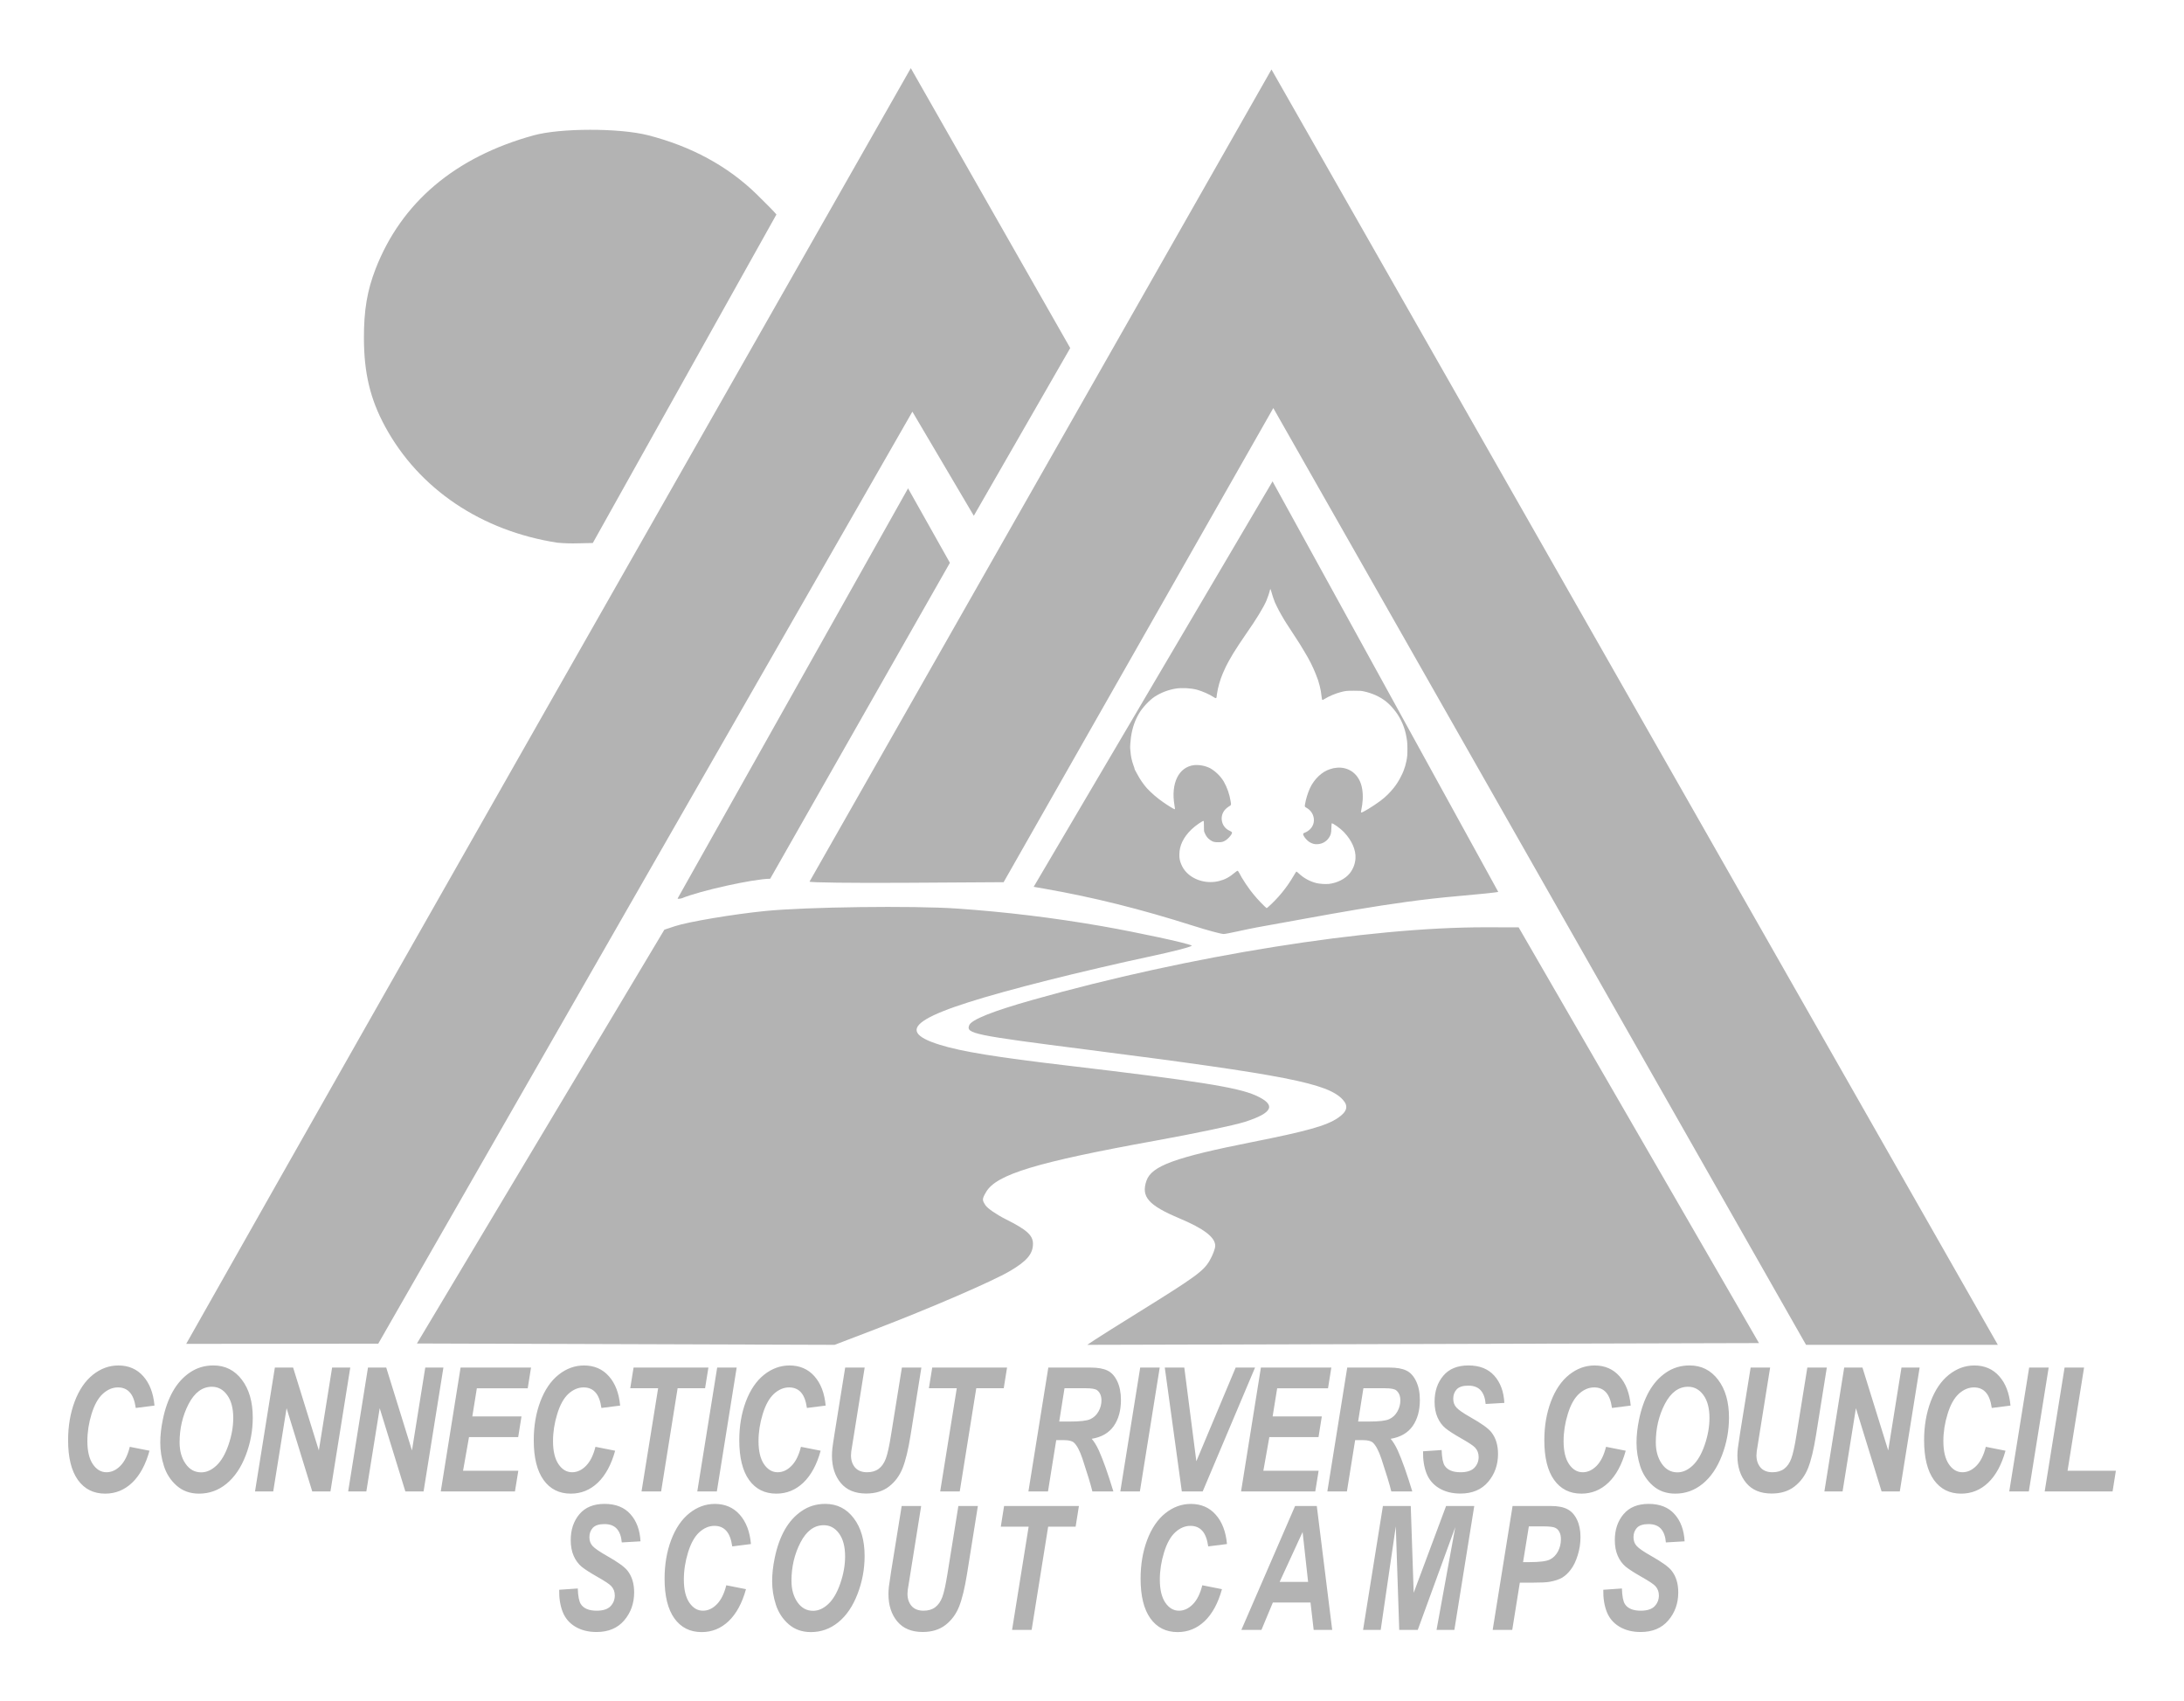
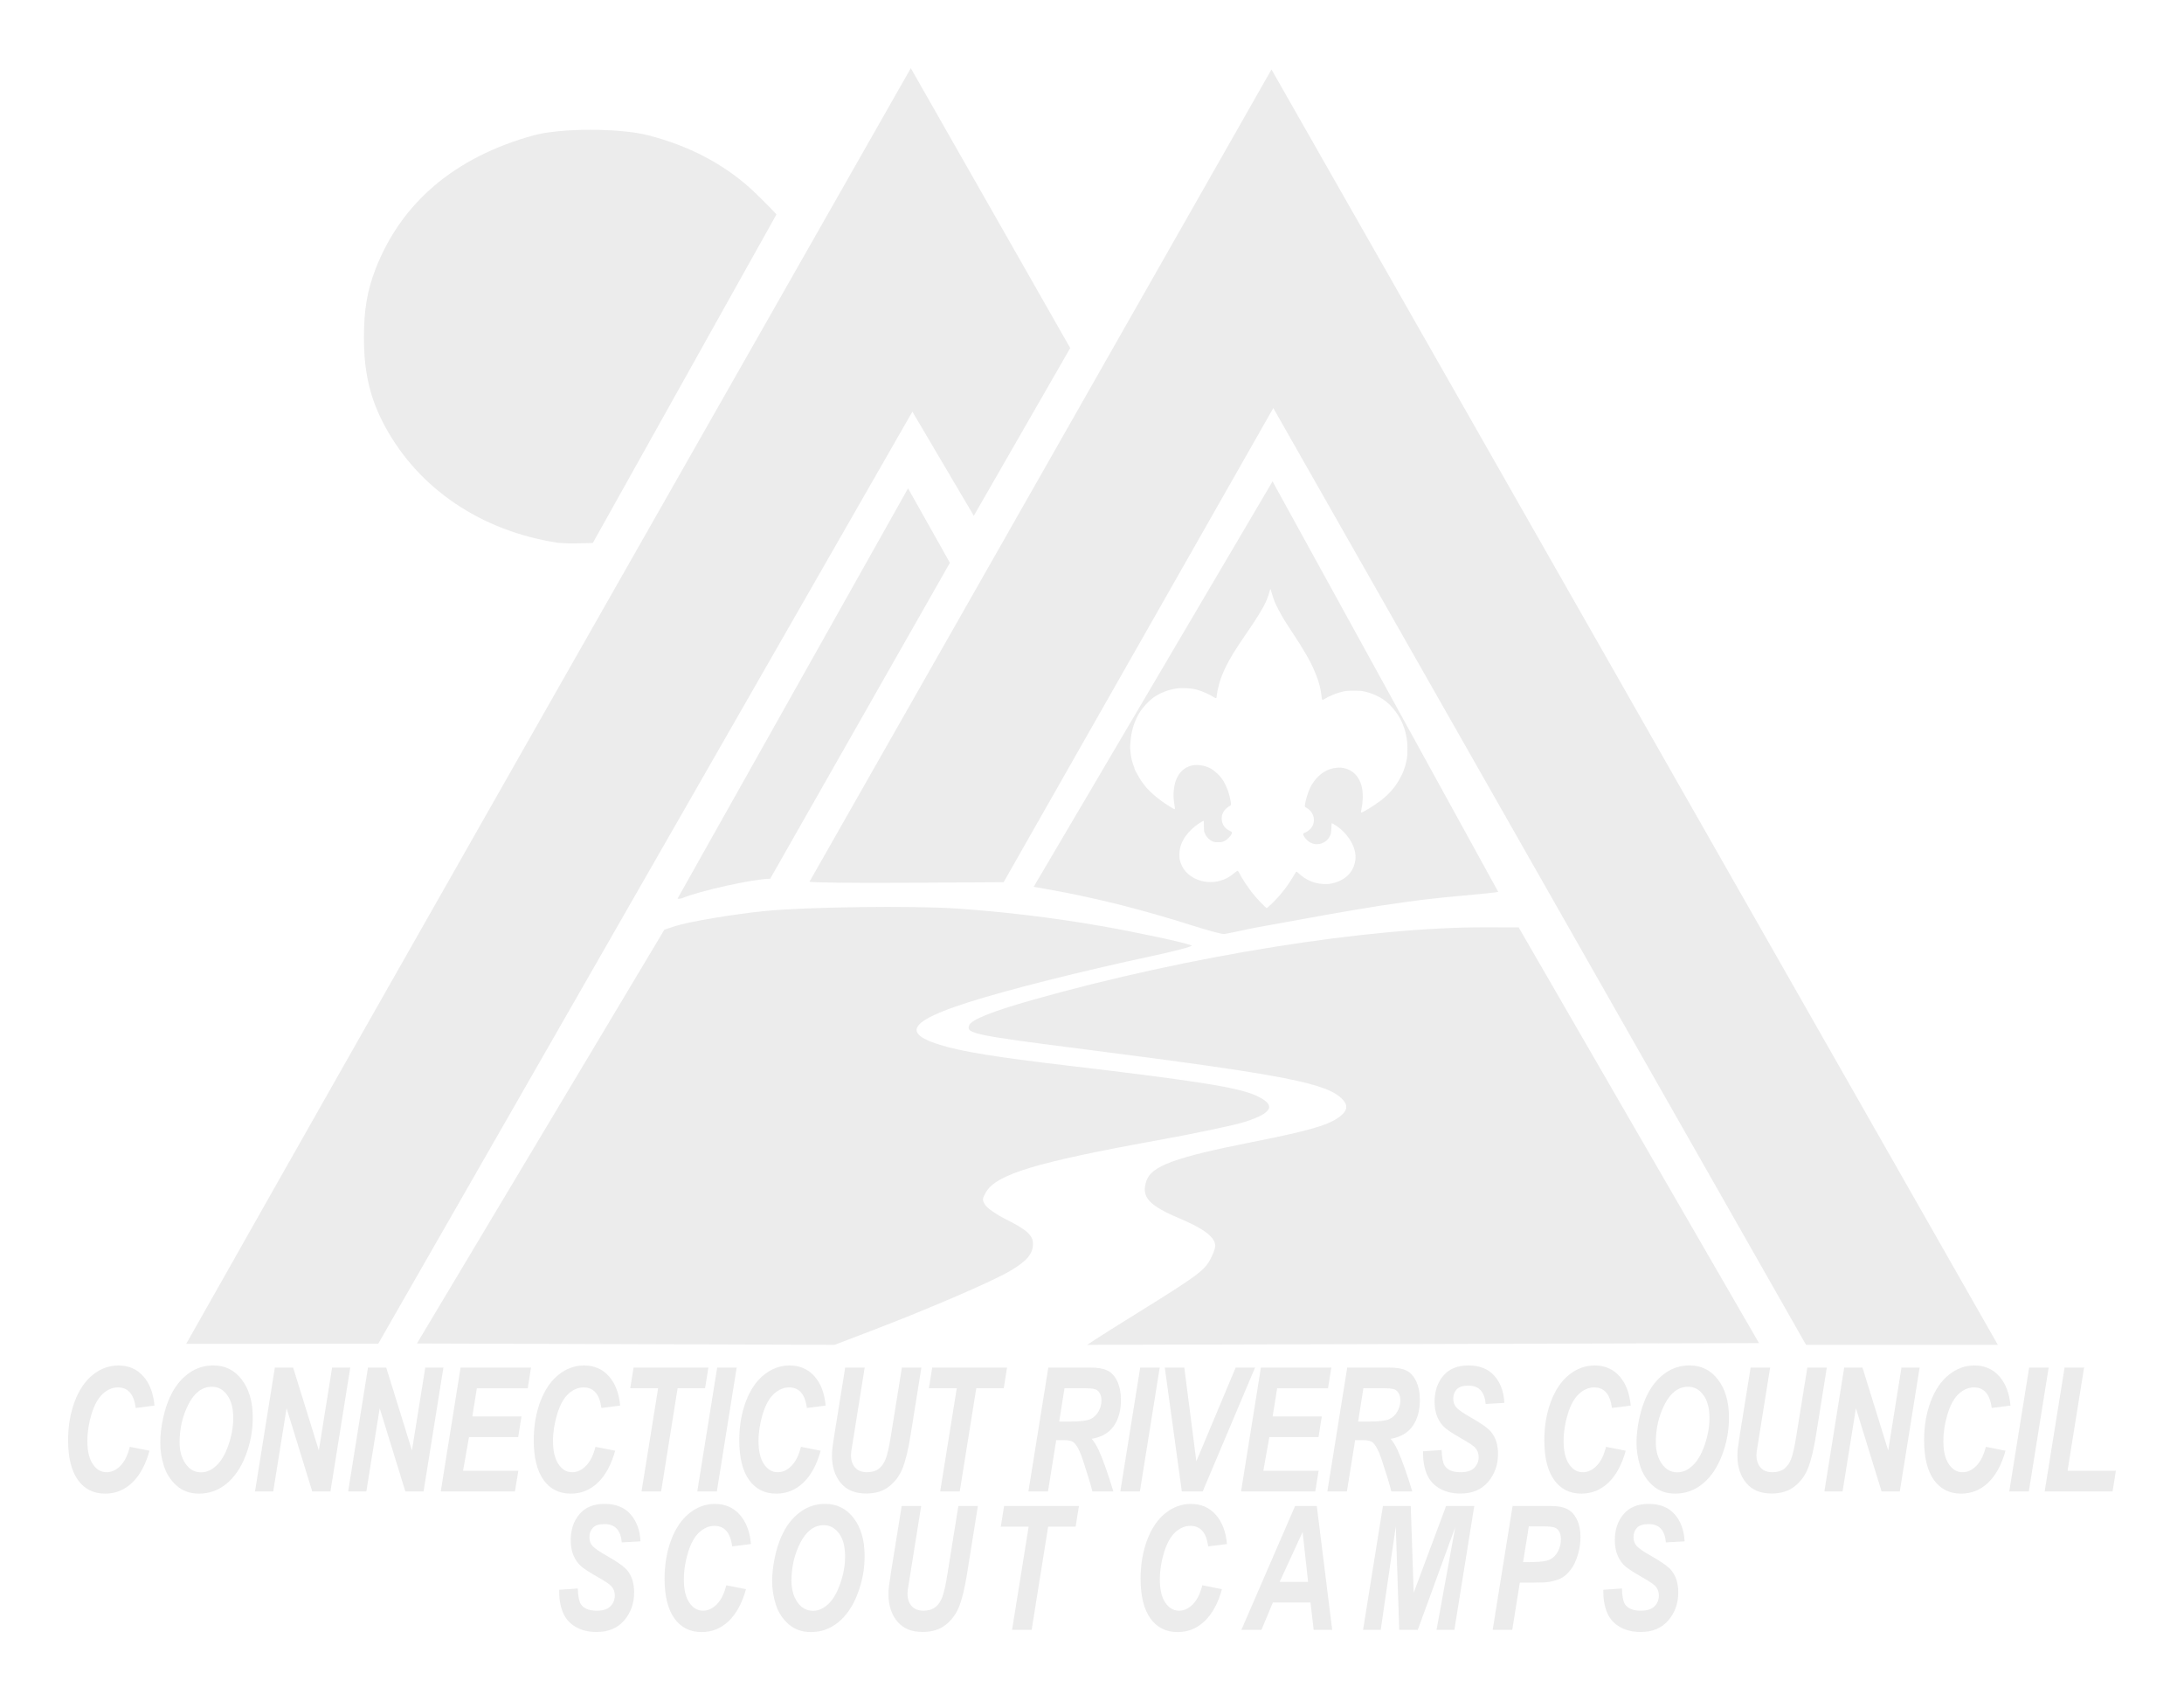
<svg xmlns="http://www.w3.org/2000/svg" viewBox="0 0 80.142 62.386" height="235.79" width="302.899">
-   <path d="M20.463 19.915c-2.802-.432-5.09-1.973-6.333-4.266-.543-1.002-.772-1.954-.776-3.233-.003-1.03.119-1.753.428-2.55.95-2.44 2.914-4.102 5.792-4.898.987-.272 3.146-.275 4.205-.006 1.578.403 2.916 1.127 3.97 2.15.351.341.685.682.742.758l-6.738 12.054-.54.012a6.193 6.193 0 01-.75-.022zM6.832 49.311c8.728-15.444 17.746-31.254 26.59-46.81l5.85 10.27-3.538 6.154-2.254-3.82L13.88 49.303l-7.049.007z" fill="#b3b3b3" />
-   <path d="M24.866 32.966l8.455-15.047 1.536 2.732-6.595 11.593c-.594 0-2.582.44-3.248.718 0 0-.148.036-.148.005zM46.724 14.973L36.828 32.37l-3.575.022c-1.967.012-3.563-.008-3.547-.043l16.951-29.8L73.31 49.345h-7.038L46.724 14.973z" fill="#b3b3b3" />
-   <path d="M46.696 17.663L37.931 32.54l.39.068c1.801.315 3.533.747 5.476 1.365.508.162 1.005.296 1.105.298.1.003.817-.17 1.227-.244 2.44-.432 4.863-.929 7.346-1.144.81-.07 1.486-.141 1.503-.158l-8.282-15.062zm-.084 3.951c.003-.001.007.002.012.01.006.01.016.04.023.07.022.09.104.338.134.404l.07.148c.059.12.084.167.161.305.052.093.061.108.12.204l.066.107c.024.04.18.282.306.47a11.144 11.144 0 01.366.585c.175.286.3.535.415.824.079.197.1.261.143.433.036.148.048.212.071.41.014.114.019.117.105.063.156-.098.41-.205.6-.253.174-.045.223-.05.482-.049.238 0 .26.002.375.027.13.028.289.08.406.132.311.14.52.31.75.613.201.266.344.61.397.955l.019.125c.013.073.017.418.006.526-.025.26-.105.53-.22.746a2.307 2.307 0 01-.266.428 2.666 2.666 0 01-.498.488c-.269.2-.667.442-.704.428-.014-.005-.014-.012-.003-.065.064-.302.076-.55.038-.794-.044-.275-.166-.49-.359-.634a.834.834 0 00-.567-.15.91.91 0 00-.254.053c-.291.088-.576.356-.735.692a2.562 2.562 0 00-.184.599c-.013.087-.014.088.061.13.292.165.356.55.13.777a.578.578 0 01-.208.136c-.038.014-.047.022-.05.043-.008.073.148.26.266.318.1.05.162.062.26.057a.527.527 0 00.427-.248c.062-.096.078-.16.082-.344.002-.09.008-.167.012-.17.026-.027.32.183.446.316.295.313.445.653.427.97a.978.978 0 01-.213.548c-.163.202-.461.353-.767.387a1.696 1.696 0 01-.446-.029 1.462 1.462 0 01-.664-.365c-.038-.035-.075-.063-.08-.06-.007.003-.05.07-.097.151a4.679 4.679 0 01-.964 1.173l-.032.016-.076-.067a5.15 5.15 0 01-.523-.588 5.32 5.32 0 01-.316-.473l-.086-.157c-.029-.053-.05-.082-.062-.084-.011-.001-.05.023-.099.065-.207.173-.357.254-.575.31-.43.11-.9-.011-1.192-.306a.932.932 0 01-.205-.313.79.79 0 01-.066-.353c0-.327.149-.634.444-.92.145-.14.425-.333.449-.31.004.005.008.09.008.19 0 .176.001.185.026.243.055.13.11.201.207.267.097.067.15.081.29.08.134 0 .174-.01.27-.066a.797.797 0 00.215-.22c.038-.076.034-.086-.065-.135a.485.485 0 01-.288-.393.484.484 0 01.136-.397.626.626 0 01.115-.095c.1-.06.098-.053.073-.202a2.159 2.159 0 00-.25-.718 1.423 1.423 0 00-.5-.49 1.12 1.12 0 00-.582-.114c-.57.062-.867.664-.728 1.473.023.13.024.145.004.145-.024 0-.253-.14-.422-.26a3.785 3.785 0 01-.594-.51 2.738 2.738 0 01-.355-.52 1.654 1.654 0 00-.077-.14.055.055 0 01-.013-.026c0-.016-.037-.132-.054-.171a1.84 1.84 0 01-.102-.478 3.995 3.995 0 00-.012-.125c-.006-.053.01-.287.03-.422.05-.335.143-.607.3-.871.125-.21.371-.473.566-.604a2.03 2.03 0 01.786-.3c.22-.034.547-.016.763.041.197.053.462.17.622.275.078.052.097.049.105-.017l.01-.088a3.205 3.205 0 01.22-.774 5.1 5.1 0 01.116-.256c.047-.097.156-.292.266-.476.08-.134.324-.503.455-.69.39-.558.66-1 .765-1.253.042-.1.115-.315.115-.335a.27.27 0 01.022-.077h-.001zM15.299 49.297l9.08-15.184.392-.13c.492-.162 2.146-.44 3.312-.556 1.498-.15 5.406-.2 7.028-.09a51.84 51.84 0 015.334.648c1.335.235 3.11.618 3.283.709.06.03-.664.22-1.609.419-.944.2-2.593.584-3.664.855-4.804 1.216-5.789 1.805-3.963 2.37.795.247 2.052.452 4.683.762 4.724.558 6.229.796 6.891 1.09.78.345.662.64-.39.976-.386.123-1.864.434-3.284.69-4.359.79-5.832 1.236-6.207 1.882-.15.258-.151.291-.023.487.076.115.413.347.75.515.768.384.993.587.993.898 0 .37-.223.634-.838.996-.65.383-2.906 1.358-4.989 2.156l-1.452.556-15.327-.05zm24.893-.148c.162-.108.867-.55 1.565-.984 2.111-1.31 2.402-1.521 2.628-1.907.114-.196.208-.441.208-.546 0-.312-.416-.63-1.323-1.011-1.131-.476-1.405-.79-1.2-1.378.19-.543 1.043-.855 3.9-1.422 1.975-.392 2.703-.596 3.118-.876.344-.232.402-.436.19-.67-.547-.605-2.082-.906-9.4-1.842-4.16-.532-4.43-.588-4.315-.89.08-.208.846-.515 2.344-.938 5.712-1.615 12.315-2.671 16.635-2.66l1.185.003 8.819 15.254-24.649.064.295-.197z" fill="#b3b3b3" />
-   <path style="line-height:.8;-inkscape-font-specification:'Arial Bold Italic';text-align:center" d="M4.763 53.088l.723.143q-.212.766-.635 1.172-.423.403-.991.403-.64 0-1.001-.502-.36-.503-.36-1.458 0-.775.24-1.417.243-.645.671-.986.428-.34.932-.34.566 0 .916.396.35.394.411 1.076l-.687.087q-.057-.397-.221-.574-.162-.18-.433-.18-.297 0-.556.236-.257.236-.412.738-.154.5-.154.998 0 .546.2.844.202.297.501.297.278 0 .51-.235.232-.236.346-.698zM5.881 52.942q0-.403.093-.85.121-.598.369-1.038.25-.44.627-.694.378-.258.861-.258.647 0 1.044.524.4.524.4 1.39 0 .719-.26 1.392-.26.672-.704 1.035-.444.363-1.005.363-.488 0-.818-.288-.33-.289-.469-.714-.138-.427-.138-.862zm.709-.018q0 .468.219.784.218.317.575.317.29 0 .556-.248.269-.252.443-.757.176-.509.176-.99 0-.536-.222-.84-.22-.306-.563-.306-.525 0-.856.638-.328.64-.328 1.402zM12.126 54.725h-.668l-.942-3.054-.49 3.054h-.668l.728-4.545h.67l.944 3.041.487-3.041h.666zM15.543 54.725h-.668l-.942-3.054-.49 3.054h-.667l.727-4.545h.67l.944 3.041.488-3.041h.666zM16.174 54.725l.727-4.545h2.585l-.121.76h-1.867l-.166 1.032h1.804l-.121.76H17.21l-.218 1.234h2.028l-.124.76zM21.85 53.088l.723.143q-.212.766-.635 1.172-.423.403-.992.403-.64 0-1-.502-.36-.503-.36-1.458 0-.775.24-1.417.243-.645.671-.986.428-.34.932-.34.566 0 .915.396.35.394.412 1.076l-.687.087q-.057-.397-.222-.574-.161-.18-.432-.18-.297 0-.557.236-.256.236-.41.738-.155.5-.155.998 0 .546.2.844.201.297.5.297.28 0 .51-.235.233-.236.347-.698zM24.26 54.725h-.719l.609-3.786h-1.023l.122-.76h2.746l-.122.76h-1.008zM25.587 54.725l.73-4.545h.715l-.727 4.545zM29.391 53.088l.723.143q-.211.766-.635 1.172-.423.403-.991.403-.64 0-1.001-.502-.359-.503-.359-1.458 0-.775.24-1.417.243-.645.67-.986.429-.34.933-.34.565 0 .915.396.35.394.411 1.076l-.687.087q-.057-.397-.22-.574-.163-.18-.434-.18-.297 0-.556.236-.257.236-.411.738-.155.5-.155.998 0 .546.2.844.202.297.502.297.278 0 .508-.235.233-.236.347-.698zM31.014 50.18h.715l-.394 2.468-.098.608q-.01.077-.01.145 0 .27.15.447.153.173.44.173.26 0 .428-.127.17-.127.262-.378.093-.251.188-.853l.4-2.483h.715l-.397 2.486q-.126.785-.29 1.2-.164.416-.497.676-.333.26-.842.26-.609 0-.932-.387-.323-.39-.323-1.001 0-.127.016-.276.01-.1.084-.565zM35.218 54.725H34.5l.609-3.786h-1.023l.122-.76h2.746l-.122.76h-1.008zM38.456 54.725h-.718l.73-4.545h1.548q.4 0 .62.108.224.106.36.391.137.285.137.691 0 .58-.266.959-.266.375-.806.465.138.16.26.424.24.534.534 1.507h-.77q-.093-.384-.364-1.2-.147-.44-.314-.592-.102-.09-.356-.09h-.293zm.412-2.564h.38q.578 0 .766-.09.19-.09.297-.282.107-.192.107-.403 0-.248-.155-.372-.095-.075-.411-.075h-.79zM41.11 54.725l.73-4.545h.716l-.728 4.545zM44.133 54.725h-.766l-.625-4.545h.716l.442 3.438 1.443-3.438h.711zM45.541 54.725l.728-4.545h2.584l-.121.76h-1.866l-.167 1.032h1.805l-.121.76h-1.805l-.219 1.234h2.028l-.123.76zM49.425 54.725h-.718l.73-4.545h1.547q.4 0 .62.108.224.106.36.391.138.285.138.691 0 .58-.266.959-.267.375-.806.465.137.16.259.424.24.534.535 1.507h-.77q-.093-.384-.364-1.2-.148-.44-.314-.592-.103-.09-.357-.09h-.292zm.411-2.564h.38q.578 0 .766-.09.19-.09.297-.282.107-.192.107-.403 0-.248-.154-.372-.095-.075-.412-.075h-.79zM52.22 53.252l.681-.046q.015.425.112.574.157.241.58.241.352 0 .51-.164.156-.164.156-.397 0-.201-.128-.34-.09-.103-.497-.333-.404-.229-.592-.381-.186-.155-.293-.4-.107-.245-.107-.574 0-.573.319-.951.318-.379.922-.379.614 0 .949.375.338.376.37.999l-.686.04q-.026-.325-.18-.499-.155-.174-.457-.174-.298 0-.426.137-.126.136-.126.344 0 .195.117.322.116.13.515.357.602.338.766.549.245.31.245.797 0 .601-.366 1.029-.364.425-1.015.425-.45 0-.78-.196-.328-.198-.464-.548-.135-.35-.126-.807zM58.933 53.088l.723.143q-.212.766-.635 1.172-.423.403-.991.403-.64 0-1.001-.502-.36-.503-.36-1.458 0-.775.241-1.417.243-.645.67-.986.428-.34.932-.34.566 0 .916.396.35.394.411 1.076l-.687.087q-.057-.397-.221-.574-.162-.18-.433-.18-.297 0-.556.236-.257.236-.411.738-.155.5-.155.998 0 .546.2.844.202.297.501.297.279 0 .51-.235.232-.236.346-.698zM60.052 52.942q0-.403.092-.85.122-.598.369-1.038.25-.44.627-.694.378-.258.861-.258.647 0 1.044.524.4.524.4 1.39 0 .719-.26 1.392-.259.672-.704 1.035-.444.363-1.005.363-.488 0-.818-.288-.33-.289-.469-.714-.137-.427-.137-.862zm.708-.018q0 .468.219.784.219.317.575.317.29 0 .556-.248.27-.252.443-.757.176-.509.176-.99 0-.536-.221-.84-.222-.306-.564-.306-.525 0-.856.638-.328.64-.328 1.402zM64.24 50.18h.715l-.395 2.468-.097.608q-.01.077-.01.145 0 .27.15.447.152.173.44.173.259 0 .428-.127.169-.127.261-.378.093-.251.188-.853l.4-2.483h.715l-.397 2.486q-.126.785-.29 1.2-.164.416-.497.676-.333.26-.841.26-.61 0-.932-.387-.324-.39-.324-1.001 0-.127.017-.276.01-.1.083-.565zM69.713 54.725h-.668l-.942-3.054-.49 3.054h-.667l.727-4.545h.67l.945 3.041.487-3.041h.666zM72.869 53.088l.723.143q-.212.766-.635 1.172-.423.403-.992.403-.64 0-1-.502-.36-.503-.36-1.458 0-.775.24-1.417.243-.645.671-.986.428-.34.932-.34.566 0 .915.396.35.394.412 1.076l-.687.087q-.057-.397-.221-.574-.162-.18-.433-.18-.297 0-.557.236-.256.236-.41.738-.155.5-.155.998 0 .546.2.844.201.297.501.297.278 0 .509-.235.233-.236.347-.698zM73.73 54.725l.73-4.545h.716l-.728 4.545zM75.03 54.725l.73-4.545h.715l-.606 3.786h1.773l-.121.76z" font-style="italic" font-weight="700" font-family="Arial" letter-spacing="-.5" word-spacing="-.5" text-anchor="middle" fill="#b3b3b3" />
-   <path style="line-height:.8;-inkscape-font-specification:'Arial Bold Italic'" d="M20.52 58.333l.682-.047q.014.425.112.574.157.241.58.241.352 0 .509-.164.157-.164.157-.397 0-.201-.129-.34-.09-.103-.497-.333-.404-.229-.592-.38-.185-.156-.292-.4-.107-.246-.107-.575 0-.573.318-.951.319-.379.923-.379.613 0 .948.375.338.376.371.999l-.687.04q-.026-.325-.18-.499-.155-.174-.457-.174-.297 0-.425.137-.126.136-.126.344 0 .195.116.322.117.13.516.357.601.338.766.549.244.31.244.797 0 .601-.366 1.029-.364.425-1.015.425-.45 0-.78-.196-.328-.198-.463-.548-.136-.35-.126-.806zM26.651 58.168l.723.143q-.212.766-.635 1.172-.423.403-.991.403-.64 0-1.001-.502-.36-.503-.36-1.458 0-.775.24-1.417.243-.645.671-.986.428-.34.932-.34.566 0 .916.396.35.394.41 1.076l-.686.087q-.057-.397-.221-.574-.162-.18-.433-.18-.297 0-.556.236-.257.236-.412.738-.154.5-.154.998 0 .546.2.844.202.297.501.297.278 0 .509-.235.233-.236.347-.698zM28.334 58.022q0-.403.093-.85.121-.598.368-1.038.25-.44.628-.694.378-.258.86-.258.647 0 1.044.524.4.524.4 1.39 0 .719-.26 1.392-.258.672-.703 1.035-.445.363-1.006.363-.487 0-.818-.288-.33-.289-.468-.714-.138-.427-.138-.862zm.709-.018q0 .468.218.784.22.317.576.317.29 0 .556-.248.269-.252.442-.757.176-.509.176-.99 0-.536-.22-.84-.222-.306-.564-.306-.526 0-.856.638-.328.64-.328 1.402zM33.087 55.26h.715l-.394 2.468-.098.608q-.01.077-.01.145 0 .27.15.447.153.173.44.173.26 0 .428-.127.169-.127.262-.378.092-.251.188-.853l.399-2.483h.716l-.397 2.486q-.126.785-.29 1.2-.165.416-.497.676-.333.26-.842.26-.609 0-.932-.387-.323-.39-.323-1.001 0-.127.016-.276.01-.1.083-.565zM37.856 59.805h-.718l.608-3.786h-1.022l.121-.76h2.746l-.121.76h-1.008z" font-style="italic" font-weight="700" font-family="Arial" letter-spacing="2.284" word-spacing="-.5" fill="#b3b3b3" />
-   <path style="line-height:.8;-inkscape-font-specification:'Arial Bold Italic';text-align:center" d="M44.118 58.168l.722.143q-.211.766-.634 1.172-.424.403-.992.403-.64 0-1-.502-.36-.503-.36-1.458 0-.775.24-1.417.243-.645.67-.986.429-.34.933-.34.566 0 .915.396.35.394.412 1.076l-.688.087q-.057-.397-.22-.574-.162-.18-.433-.18-.298 0-.557.236-.257.236-.411.738-.155.5-.155.998 0 .546.2.844.202.297.502.297.278 0 .509-.235.233-.236.347-.698zM48.089 58.8h-1.381l-.419 1.005h-.737l1.971-4.545h.797l.565 4.545h-.68zm-.088-.756l-.202-1.83-.842 1.83zM52.025 59.805h-.68l-.126-3.798-.554 3.798h-.647l.728-4.545h1.022l.107 3.184 1.189-3.184h1.034l-.73 4.545h-.654l.687-3.77zM55.492 59.805h-.718l.73-4.545h1.417q.378 0 .597.118.22.114.35.384.128.267.128.639 0 .344-.103.67-.102.325-.252.52-.147.196-.318.298-.172.1-.462.152-.168.031-.632.031h-.459zm.397-2.486h.221q.568 0 .759-.093.19-.093.3-.298.109-.205.109-.45 0-.164-.058-.27-.054-.105-.156-.151-.1-.05-.45-.05h-.513zM58.833 58.333l.683-.047q.014.425.111.574.157.241.58.241.352 0 .51-.164.156-.164.156-.397 0-.201-.128-.34-.09-.103-.497-.333-.404-.229-.592-.38-.186-.156-.293-.4-.107-.246-.107-.575 0-.573.319-.951.319-.379.923-.379.613 0 .948.375.338.376.371.999l-.687.04q-.026-.325-.18-.499-.155-.174-.457-.174-.297 0-.426.137-.126.136-.126.344 0 .195.117.322.116.13.516.357.601.338.765.549.245.31.245.797 0 .601-.366 1.029-.364.425-1.015.425-.45 0-.78-.196-.328-.198-.464-.548-.135-.35-.126-.806z" font-style="italic" font-weight="700" font-family="Arial" letter-spacing="3.426" word-spacing="1.713" text-anchor="middle" fill="#b3b3b3" />
+   <path d="M20.463 19.915c-2.802-.432-5.09-1.973-6.333-4.266-.543-1.002-.772-1.954-.776-3.233-.003-1.03.119-1.753.428-2.55.95-2.44 2.914-4.102 5.792-4.898.987-.272 3.146-.275 4.205-.006 1.578.403 2.916 1.127 3.97 2.15.351.341.685.682.742.758l-6.738 12.054-.54.012a6.193 6.193 0 01-.75-.022zM6.832 49.311c8.728-15.444 17.746-31.254 26.59-46.81l5.85 10.27-3.538 6.154-2.254-3.82L13.88 49.303l-7.049.007z" fill="#e6e6e6" fill-opacity=".784" />
+   <path d="M24.866 32.966l8.455-15.047 1.536 2.732-6.595 11.593c-.594 0-2.582.44-3.248.718 0 0-.148.036-.148.005zM46.724 14.973L36.828 32.37l-3.575.022c-1.967.012-3.563-.008-3.547-.043l16.951-29.8L73.31 49.345h-7.038L46.724 14.973z" fill="#e6e6e6" fill-opacity=".784" />
+   <path d="M46.696 17.663L37.931 32.54l.39.068c1.801.315 3.533.747 5.476 1.365.508.162 1.005.296 1.105.298.1.003.817-.17 1.227-.244 2.44-.432 4.863-.929 7.346-1.144.81-.07 1.486-.141 1.503-.158l-8.282-15.062zm-.084 3.951c.003-.001.007.002.012.01.006.01.016.04.023.07.022.09.104.338.134.404l.07.148c.059.12.084.167.161.305.052.093.061.108.12.204l.066.107c.024.04.18.282.306.47a11.144 11.144 0 01.366.585c.175.286.3.535.415.824.079.197.1.261.143.433.036.148.048.212.071.41.014.114.019.117.105.063.156-.098.41-.205.6-.253.174-.045.223-.05.482-.049.238 0 .26.002.375.027.13.028.289.08.406.132.311.14.52.31.75.613.201.266.344.61.397.955l.019.125c.013.073.017.418.006.526-.025.26-.105.53-.22.746a2.307 2.307 0 01-.266.428 2.666 2.666 0 01-.498.488c-.269.2-.667.442-.704.428-.014-.005-.014-.012-.003-.065.064-.302.076-.55.038-.794-.044-.275-.166-.49-.359-.634a.834.834 0 00-.567-.15.91.91 0 00-.254.053c-.291.088-.576.356-.735.692a2.562 2.562 0 00-.184.599c-.013.087-.014.088.061.13.292.165.356.55.13.777a.578.578 0 01-.208.136c-.038.014-.047.022-.05.043-.008.073.148.26.266.318.1.05.162.062.26.057a.527.527 0 00.427-.248c.062-.096.078-.16.082-.344.002-.09.008-.167.012-.17.026-.027.32.183.446.316.295.313.445.653.427.97a.978.978 0 01-.213.548c-.163.202-.461.353-.767.387a1.696 1.696 0 01-.446-.029 1.462 1.462 0 01-.664-.365c-.038-.035-.075-.063-.08-.06-.007.003-.05.07-.097.151a4.679 4.679 0 01-.964 1.173l-.032.016-.076-.067a5.15 5.15 0 01-.523-.588 5.32 5.32 0 01-.316-.473l-.086-.157c-.029-.053-.05-.082-.062-.084-.011-.001-.05.023-.099.065-.207.173-.357.254-.575.31-.43.11-.9-.011-1.192-.306a.932.932 0 01-.205-.313.79.79 0 01-.066-.353c0-.327.149-.634.444-.92.145-.14.425-.333.449-.31.004.005.008.09.008.19 0 .176.001.185.026.243.055.13.11.201.207.267.097.067.15.081.29.08.134 0 .174-.01.27-.066a.797.797 0 00.215-.22c.038-.076.034-.086-.065-.135a.485.485 0 01-.288-.393.484.484 0 01.136-.397.626.626 0 01.115-.095c.1-.06.098-.053.073-.202a2.159 2.159 0 00-.25-.718 1.423 1.423 0 00-.5-.49 1.12 1.12 0 00-.582-.114c-.57.062-.867.664-.728 1.473.023.13.024.145.004.145-.024 0-.253-.14-.422-.26a3.785 3.785 0 01-.594-.51 2.738 2.738 0 01-.355-.52 1.654 1.654 0 00-.077-.14.055.055 0 01-.013-.026c0-.016-.037-.132-.054-.171a1.84 1.84 0 01-.102-.478 3.995 3.995 0 00-.012-.125c-.006-.053.01-.287.03-.422.05-.335.143-.607.3-.871.125-.21.371-.473.566-.604a2.03 2.03 0 01.786-.3c.22-.034.547-.016.763.041.197.053.462.17.622.275.078.052.097.049.105-.017l.01-.088a3.205 3.205 0 01.22-.774 5.1 5.1 0 01.116-.256c.047-.097.156-.292.266-.476.08-.134.324-.503.455-.69.39-.558.66-1 .765-1.253.042-.1.115-.315.115-.335a.27.27 0 01.022-.077h-.001zM15.299 49.297l9.08-15.184.392-.13c.492-.162 2.146-.44 3.312-.556 1.498-.15 5.406-.2 7.028-.09a51.84 51.84 0 015.334.648c1.335.235 3.11.618 3.283.709.06.03-.664.22-1.609.419-.944.2-2.593.584-3.664.855-4.804 1.216-5.789 1.805-3.963 2.37.795.247 2.052.452 4.683.762 4.724.558 6.229.796 6.891 1.09.78.345.662.64-.39.976-.386.123-1.864.434-3.284.69-4.359.79-5.832 1.236-6.207 1.882-.15.258-.151.291-.023.487.076.115.413.347.75.515.768.384.993.587.993.898 0 .37-.223.634-.838.996-.65.383-2.906 1.358-4.989 2.156l-1.452.556-15.327-.05zm24.893-.148c.162-.108.867-.55 1.565-.984 2.111-1.31 2.402-1.521 2.628-1.907.114-.196.208-.441.208-.546 0-.312-.416-.63-1.323-1.011-1.131-.476-1.405-.79-1.2-1.378.19-.543 1.043-.855 3.9-1.422 1.975-.392 2.703-.596 3.118-.876.344-.232.402-.436.19-.67-.547-.605-2.082-.906-9.4-1.842-4.16-.532-4.43-.588-4.315-.89.08-.208.846-.515 2.344-.938 5.712-1.615 12.315-2.671 16.635-2.66l1.185.003 8.819 15.254-24.649.064.295-.197z" fill="#e6e6e6" fill-opacity=".784" />
+   <path style="line-height:.8;-inkscape-font-specification:'Arial Bold Italic';text-align:center" d="M4.763 53.088l.723.143q-.212.766-.635 1.172-.423.403-.991.403-.64 0-1.001-.502-.36-.503-.36-1.458 0-.775.24-1.417.243-.645.671-.986.428-.34.932-.34.566 0 .916.396.35.394.411 1.076l-.687.087q-.057-.397-.221-.574-.162-.18-.433-.18-.297 0-.556.236-.257.236-.412.738-.154.5-.154.998 0 .546.2.844.202.297.501.297.278 0 .51-.235.232-.236.346-.698zM5.881 52.942q0-.403.093-.85.121-.598.369-1.038.25-.44.627-.694.378-.258.861-.258.647 0 1.044.524.4.524.4 1.39 0 .719-.26 1.392-.26.672-.704 1.035-.444.363-1.005.363-.488 0-.818-.288-.33-.289-.469-.714-.138-.427-.138-.862zm.709-.018q0 .468.219.784.218.317.575.317.29 0 .556-.248.269-.252.443-.757.176-.509.176-.99 0-.536-.222-.84-.22-.306-.563-.306-.525 0-.856.638-.328.64-.328 1.402zM12.126 54.725h-.668l-.942-3.054-.49 3.054h-.668l.728-4.545h.67l.944 3.041.487-3.041h.666zM15.543 54.725h-.668l-.942-3.054-.49 3.054h-.667l.727-4.545h.67l.944 3.041.488-3.041h.666zM16.174 54.725l.727-4.545h2.585l-.121.76h-1.867l-.166 1.032h1.804l-.121.76H17.21l-.218 1.234h2.028l-.124.76zM21.85 53.088l.723.143q-.212.766-.635 1.172-.423.403-.992.403-.64 0-1-.502-.36-.503-.36-1.458 0-.775.24-1.417.243-.645.671-.986.428-.34.932-.34.566 0 .915.396.35.394.412 1.076l-.687.087q-.057-.397-.222-.574-.161-.18-.432-.18-.297 0-.557.236-.256.236-.41.738-.155.5-.155.998 0 .546.2.844.201.297.5.297.28 0 .51-.235.233-.236.347-.698zM24.26 54.725h-.719l.609-3.786h-1.023l.122-.76h2.746l-.122.76h-1.008zM25.587 54.725l.73-4.545h.715l-.727 4.545zM29.391 53.088l.723.143q-.211.766-.635 1.172-.423.403-.991.403-.64 0-1.001-.502-.359-.503-.359-1.458 0-.775.24-1.417.243-.645.67-.986.429-.34.933-.34.565 0 .915.396.35.394.411 1.076l-.687.087q-.057-.397-.22-.574-.163-.18-.434-.18-.297 0-.556.236-.257.236-.411.738-.155.5-.155.998 0 .546.2.844.202.297.502.297.278 0 .508-.235.233-.236.347-.698zM31.014 50.18h.715l-.394 2.468-.098.608q-.01.077-.01.145 0 .27.15.447.153.173.44.173.26 0 .428-.127.17-.127.262-.378.093-.251.188-.853l.4-2.483h.715l-.397 2.486q-.126.785-.29 1.2-.164.416-.497.676-.333.26-.842.26-.609 0-.932-.387-.323-.39-.323-1.001 0-.127.016-.276.01-.1.084-.565zM35.218 54.725H34.5l.609-3.786h-1.023l.122-.76h2.746l-.122.76h-1.008zM38.456 54.725h-.718l.73-4.545h1.548q.4 0 .62.108.224.106.36.391.137.285.137.691 0 .58-.266.959-.266.375-.806.465.138.16.26.424.24.534.534 1.507h-.77q-.093-.384-.364-1.2-.147-.44-.314-.592-.102-.09-.356-.09h-.293zm.412-2.564h.38q.578 0 .766-.09.19-.09.297-.282.107-.192.107-.403 0-.248-.155-.372-.095-.075-.411-.075h-.79zM41.11 54.725l.73-4.545h.716l-.728 4.545zM44.133 54.725h-.766l-.625-4.545h.716l.442 3.438 1.443-3.438h.711zM45.541 54.725l.728-4.545h2.584l-.121.76h-1.866l-.167 1.032h1.805l-.121.76h-1.805l-.219 1.234h2.028l-.123.76zM49.425 54.725h-.718l.73-4.545h1.547q.4 0 .62.108.224.106.36.391.138.285.138.691 0 .58-.266.959-.267.375-.806.465.137.16.259.424.24.534.535 1.507h-.77q-.093-.384-.364-1.2-.148-.44-.314-.592-.103-.09-.357-.09h-.292zm.411-2.564h.38q.578 0 .766-.09.19-.09.297-.282.107-.192.107-.403 0-.248-.154-.372-.095-.075-.412-.075h-.79zM52.22 53.252l.681-.046q.015.425.112.574.157.241.58.241.352 0 .51-.164.156-.164.156-.397 0-.201-.128-.34-.09-.103-.497-.333-.404-.229-.592-.381-.186-.155-.293-.4-.107-.245-.107-.574 0-.573.319-.951.318-.379.922-.379.614 0 .949.375.338.376.37.999l-.686.04q-.026-.325-.18-.499-.155-.174-.457-.174-.298 0-.426.137-.126.136-.126.344 0 .195.117.322.116.13.515.357.602.338.766.549.245.31.245.797 0 .601-.366 1.029-.364.425-1.015.425-.45 0-.78-.196-.328-.198-.464-.548-.135-.35-.126-.807zM58.933 53.088l.723.143q-.212.766-.635 1.172-.423.403-.991.403-.64 0-1.001-.502-.36-.503-.36-1.458 0-.775.241-1.417.243-.645.67-.986.428-.34.932-.34.566 0 .916.396.35.394.411 1.076l-.687.087q-.057-.397-.221-.574-.162-.18-.433-.18-.297 0-.556.236-.257.236-.411.738-.155.5-.155.998 0 .546.2.844.202.297.501.297.279 0 .51-.235.232-.236.346-.698zM60.052 52.942q0-.403.092-.85.122-.598.369-1.038.25-.44.627-.694.378-.258.861-.258.647 0 1.044.524.4.524.4 1.39 0 .719-.26 1.392-.259.672-.704 1.035-.444.363-1.005.363-.488 0-.818-.288-.33-.289-.469-.714-.137-.427-.137-.862zm.708-.018q0 .468.219.784.219.317.575.317.29 0 .556-.248.27-.252.443-.757.176-.509.176-.99 0-.536-.221-.84-.222-.306-.564-.306-.525 0-.856.638-.328.64-.328 1.402zM64.24 50.18h.715l-.395 2.468-.097.608q-.01.077-.01.145 0 .27.15.447.152.173.44.173.259 0 .428-.127.169-.127.261-.378.093-.251.188-.853l.4-2.483h.715l-.397 2.486q-.126.785-.29 1.2-.164.416-.497.676-.333.26-.841.26-.61 0-.932-.387-.324-.39-.324-1.001 0-.127.017-.276.01-.1.083-.565zM69.713 54.725h-.668l-.942-3.054-.49 3.054h-.667l.727-4.545h.67l.945 3.041.487-3.041h.666zM72.869 53.088l.723.143q-.212.766-.635 1.172-.423.403-.992.403-.64 0-1-.502-.36-.503-.36-1.458 0-.775.24-1.417.243-.645.671-.986.428-.34.932-.34.566 0 .915.396.35.394.412 1.076l-.687.087q-.057-.397-.221-.574-.162-.18-.433-.18-.297 0-.557.236-.256.236-.41.738-.155.5-.155.998 0 .546.2.844.201.297.501.297.278 0 .509-.235.233-.236.347-.698zM73.73 54.725l.73-4.545h.716l-.728 4.545zM75.03 54.725l.73-4.545h.715l-.606 3.786h1.773l-.121.76z" font-style="italic" font-weight="700" font-family="Arial" letter-spacing="-.5" word-spacing="-.5" text-anchor="middle" fill="#e6e6e6" fill-opacity=".784" />
+   <path style="line-height:.8;-inkscape-font-specification:'Arial Bold Italic'" d="M20.52 58.333l.682-.047q.014.425.112.574.157.241.58.241.352 0 .509-.164.157-.164.157-.397 0-.201-.129-.34-.09-.103-.497-.333-.404-.229-.592-.38-.185-.156-.292-.4-.107-.246-.107-.575 0-.573.318-.951.319-.379.923-.379.613 0 .948.375.338.376.371.999l-.687.04q-.026-.325-.18-.499-.155-.174-.457-.174-.297 0-.425.137-.126.136-.126.344 0 .195.116.322.117.13.516.357.601.338.766.549.244.31.244.797 0 .601-.366 1.029-.364.425-1.015.425-.45 0-.78-.196-.328-.198-.463-.548-.136-.35-.126-.806zM26.651 58.168l.723.143q-.212.766-.635 1.172-.423.403-.991.403-.64 0-1.001-.502-.36-.503-.36-1.458 0-.775.24-1.417.243-.645.671-.986.428-.34.932-.34.566 0 .916.396.35.394.41 1.076l-.686.087q-.057-.397-.221-.574-.162-.18-.433-.18-.297 0-.556.236-.257.236-.412.738-.154.5-.154.998 0 .546.2.844.202.297.501.297.278 0 .509-.235.233-.236.347-.698zM28.334 58.022q0-.403.093-.85.121-.598.368-1.038.25-.44.628-.694.378-.258.86-.258.647 0 1.044.524.4.524.4 1.39 0 .719-.26 1.392-.258.672-.703 1.035-.445.363-1.006.363-.487 0-.818-.288-.33-.289-.468-.714-.138-.427-.138-.862zm.709-.018q0 .468.218.784.22.317.576.317.29 0 .556-.248.269-.252.442-.757.176-.509.176-.99 0-.536-.22-.84-.222-.306-.564-.306-.526 0-.856.638-.328.64-.328 1.402zM33.087 55.26h.715l-.394 2.468-.098.608q-.01.077-.01.145 0 .27.15.447.153.173.44.173.26 0 .428-.127.169-.127.262-.378.092-.251.188-.853l.399-2.483h.716l-.397 2.486q-.126.785-.29 1.2-.165.416-.497.676-.333.26-.842.26-.609 0-.932-.387-.323-.39-.323-1.001 0-.127.016-.276.01-.1.083-.565zM37.856 59.805h-.718l.608-3.786h-1.022l.121-.76h2.746l-.121.76h-1.008z" font-style="italic" font-weight="700" font-family="Arial" letter-spacing="2.284" word-spacing="-.5" fill="#e6e6e6" fill-opacity=".784" />
+   <path style="line-height:.8;-inkscape-font-specification:'Arial Bold Italic';text-align:center" d="M44.118 58.168l.722.143q-.211.766-.634 1.172-.424.403-.992.403-.64 0-1-.502-.36-.503-.36-1.458 0-.775.24-1.417.243-.645.67-.986.429-.34.933-.34.566 0 .915.396.35.394.412 1.076l-.688.087q-.057-.397-.22-.574-.162-.18-.433-.18-.298 0-.557.236-.257.236-.411.738-.155.5-.155.998 0 .546.2.844.202.297.502.297.278 0 .509-.235.233-.236.347-.698zM48.089 58.8h-1.381l-.419 1.005h-.737l1.971-4.545h.797l.565 4.545h-.68zm-.088-.756l-.202-1.83-.842 1.83zM52.025 59.805h-.68l-.126-3.798-.554 3.798h-.647l.728-4.545h1.022l.107 3.184 1.189-3.184h1.034l-.73 4.545h-.654l.687-3.77zM55.492 59.805h-.718l.73-4.545h1.417q.378 0 .597.118.22.114.35.384.128.267.128.639 0 .344-.103.67-.102.325-.252.52-.147.196-.318.298-.172.1-.462.152-.168.031-.632.031h-.459zm.397-2.486h.221q.568 0 .759-.093.19-.093.3-.298.109-.205.109-.45 0-.164-.058-.27-.054-.105-.156-.151-.1-.05-.45-.05h-.513zM58.833 58.333l.683-.047q.014.425.111.574.157.241.58.241.352 0 .51-.164.156-.164.156-.397 0-.201-.128-.34-.09-.103-.497-.333-.404-.229-.592-.38-.186-.156-.293-.4-.107-.246-.107-.575 0-.573.319-.951.319-.379.923-.379.613 0 .948.375.338.376.371.999l-.687.04q-.026-.325-.18-.499-.155-.174-.457-.174-.297 0-.426.137-.126.136-.126.344 0 .195.117.322.116.13.516.357.601.338.765.549.245.31.245.797 0 .601-.366 1.029-.364.425-1.015.425-.45 0-.78-.196-.328-.198-.464-.548-.135-.35-.126-.806z" font-style="italic" font-weight="700" font-family="Arial" letter-spacing="3.426" word-spacing="1.713" text-anchor="middle" fill="#e6e6e6" fill-opacity=".784" />
</svg>
